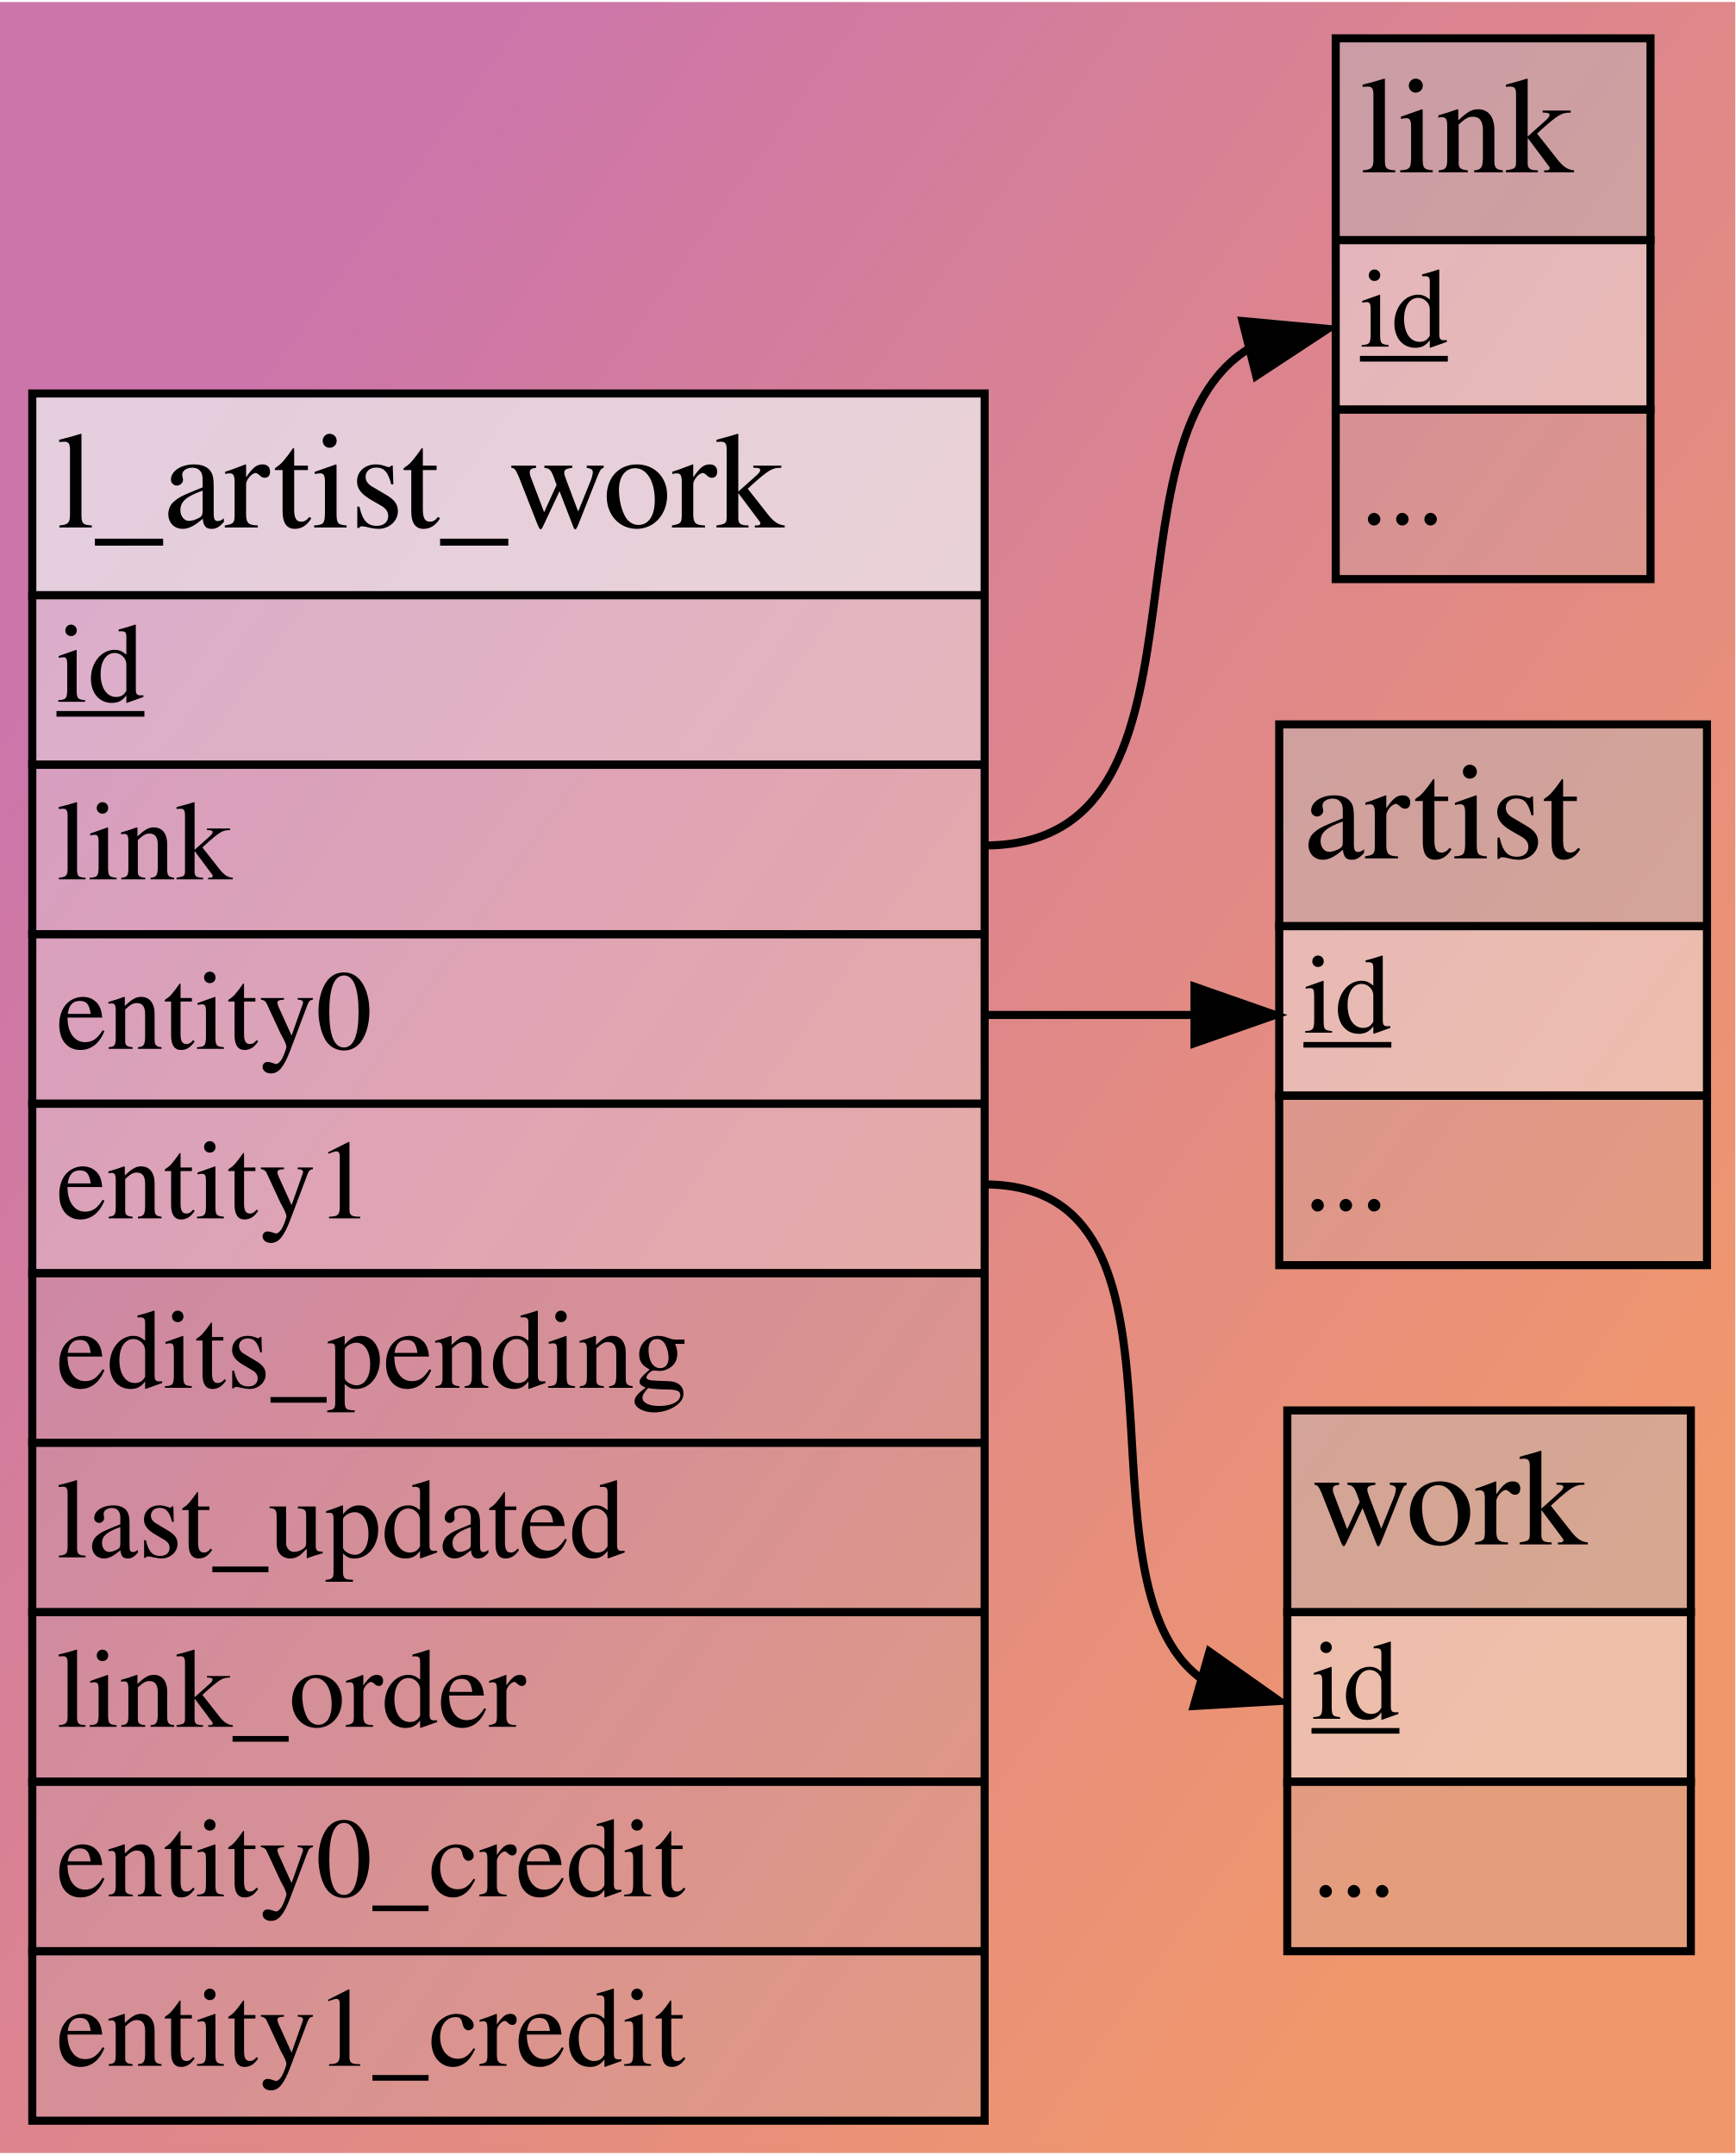
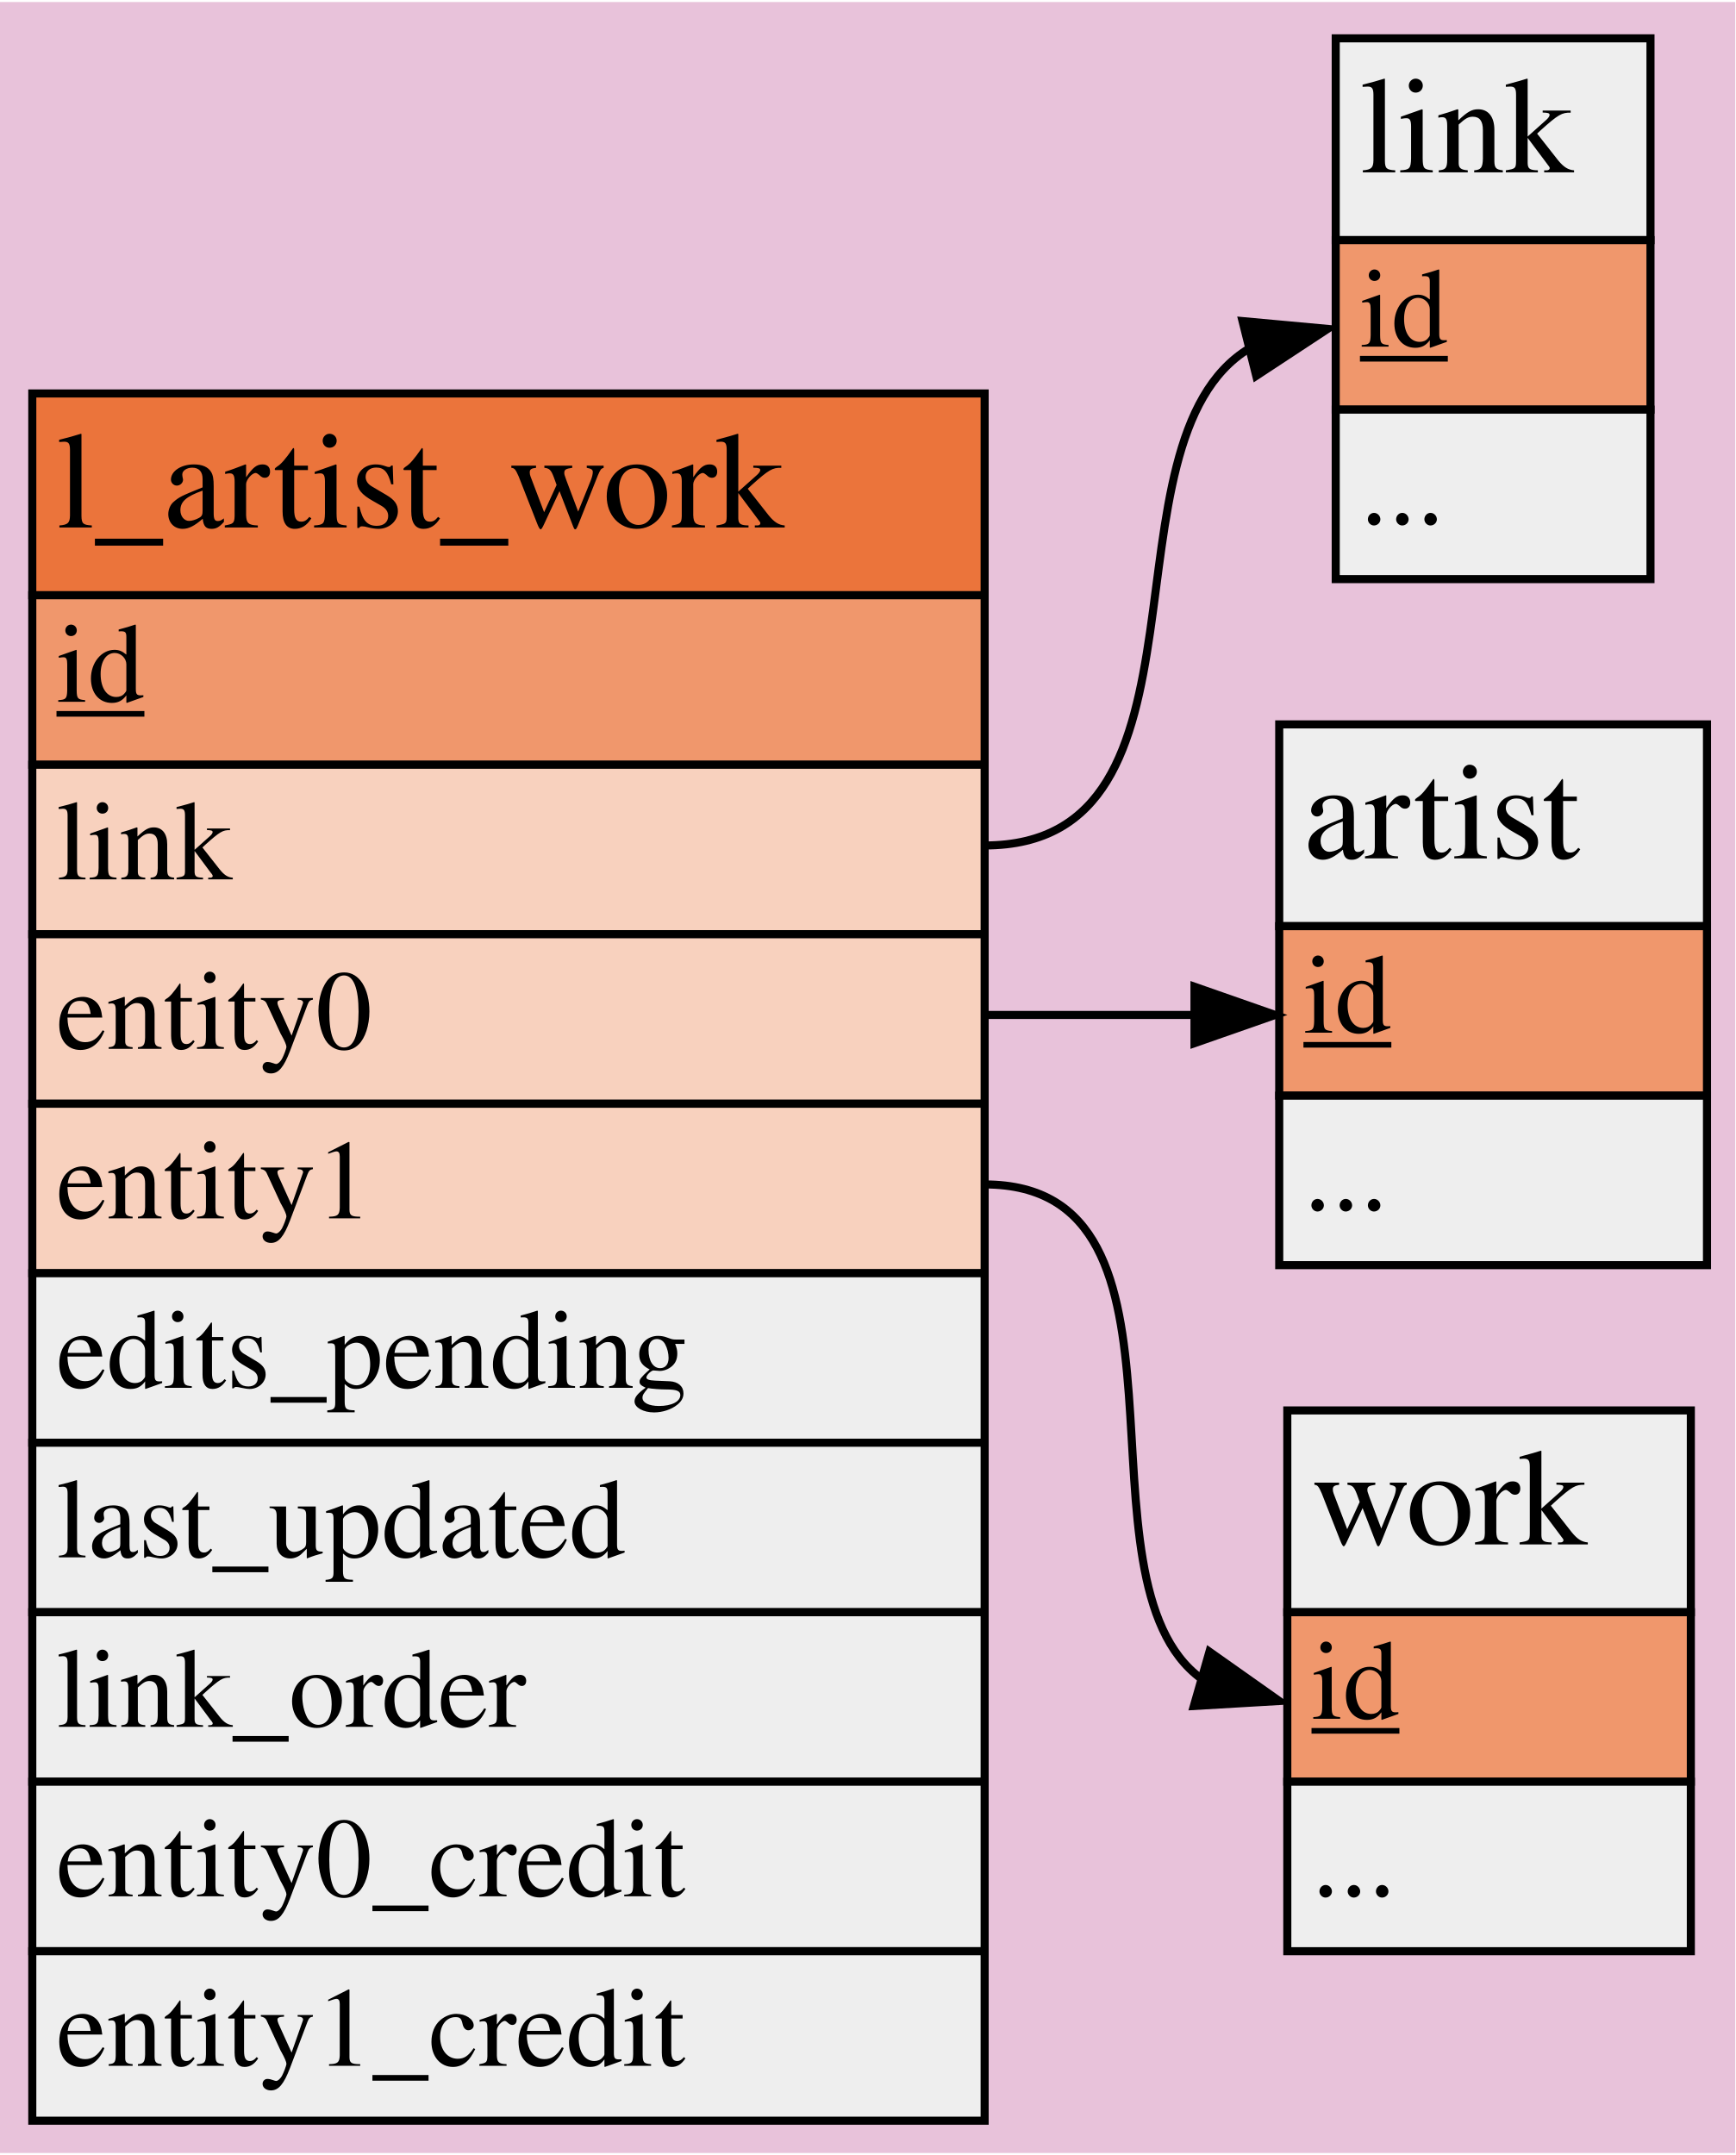
<svg xmlns="http://www.w3.org/2000/svg" xmlns:xlink="http://www.w3.org/1999/xlink" width="215pt" height="267pt" viewBox="0 0 215 266.5">
  <g class="graph" transform="scale(1) translate(4 262.5)">
    <a xlink:title="Tables for relationship connections">
-       <defs>
-         <linearGradient id="l_0" x1="10.4" x2="196.6" y1="-195.88" y2="-62.62" gradientUnits="userSpaceOnUse">
-           <stop stop-color="#cb75ab" offset="0" />
-           <stop stop-color="#f0976c" offset="1" />
-         </linearGradient>
-       </defs>
-       <polygon points="-4 4 -4 -262.5 211 -262.5 211 4" fill="url(#l_0)" stroke="transparent" />
+       <polygon points="-4 4 -4 -262.5 211 -262.5 211 4" fill="#e8c2da" stroke="transparent" />
    </a>
    <g class="node">
-       <polygon points="154.5 -148 154.5 -173 207.5 -173 207.5 -148" fill="#bbb" fill-opacity=".467" stroke="transparent" />
+       <polygon points="154.5 -148 154.5 -173 207.5 -173 207.5 -148" fill="#eee" stroke="transparent" />
      <polygon points="154.5 -148 154.5 -173 207.5 -173 207.5 -148" fill="none" stroke="#000" />
      <text x="157.5" y="-156.4" font-family="Times,serif" font-size="17">artist</text>
-       <polygon points="154.5 -127 154.5 -148 207.5 -148 207.5 -127" fill="#eee" fill-opacity=".467" stroke="transparent" />
+       <polygon points="154.5 -127 154.5 -148 207.5 -148 207.5 -127" fill="#f0976c" stroke="transparent" />
      <polygon points="154.5 -127 154.5 -148 207.5 -148 207.5 -127" fill="none" stroke="#000" />
      <text x="157.5" y="-134.8" font-family="Times,serif" font-size="14" text-decoration="underline">id</text>
-       <polygon points="154.5 -106 154.5 -127 207.5 -127 207.5 -106" fill="#bbb" fill-opacity=".2" stroke="transparent" />
+       <polygon points="154.5 -106 154.5 -127 207.5 -127 207.5 -106" fill="#eee" stroke="transparent" />
      <polygon points="154.5 -106 154.5 -127 207.5 -127 207.5 -106" fill="none" stroke="#000" />
      <text x="157.5" y="-112.8" font-family="Times,serif" font-size="14">...</text>
    </g>
    <g class="node">
-       <polygon points="0 -189 0 -214 118 -214 118 -189" fill="#eee" fill-opacity=".733" stroke="transparent" />
+       <polygon points="0 -189 0 -214 118 -214 118 -189" fill="#eb743b" stroke="transparent" />
      <polygon points="0 -189 0 -214 118 -214 118 -189" fill="none" stroke="#000" />
      <text x="3" y="-197.4" font-family="Times,serif" font-size="17">l_artist_work</text>
-       <polygon points="0 -168 0 -189 118 -189 118 -168" fill="#eee" fill-opacity=".467" stroke="transparent" />
+       <polygon points="0 -168 0 -189 118 -189 118 -168" fill="#f0976c" stroke="transparent" />
      <polygon points="0 -168 0 -189 118 -189 118 -168" fill="none" stroke="#000" />
      <text x="3" y="-175.8" font-family="Times,serif" font-size="14" text-decoration="underline">id</text>
-       <polygon points="0 -147 0 -168 118 -168 118 -147" fill="#eee" fill-opacity=".333" stroke="transparent" />
+       <polygon points="0 -147 0 -168 118 -168 118 -147" fill="#f8d1be" stroke="transparent" />
      <polygon points="0 -147 0 -168 118 -168 118 -147" fill="none" stroke="#000" />
      <text x="3" y="-153.8" font-family="Times,serif" font-size="14">link</text>
-       <polygon points="0 -126 0 -147 118 -147 118 -126" fill="#eee" fill-opacity=".333" stroke="transparent" />
+       <polygon points="0 -126 0 -147 118 -147 118 -126" fill="#f8d1be" stroke="transparent" />
      <polygon points="0 -126 0 -147 118 -147 118 -126" fill="none" stroke="#000" />
      <text x="3" y="-132.8" font-family="Times,serif" font-size="14">entity0</text>
-       <polygon points="0 -105 0 -126 118 -126 118 -105" fill="#eee" fill-opacity=".333" stroke="transparent" />
+       <polygon points="0 -105 0 -126 118 -126 118 -105" fill="#f8d1be" stroke="transparent" />
      <polygon points="0 -105 0 -126 118 -126 118 -105" fill="none" stroke="#000" />
      <text x="3" y="-111.8" font-family="Times,serif" font-size="14">entity1</text>
-       <polygon points="0 -84 0 -105 118 -105 118 -84" fill="#bbb" fill-opacity=".2" stroke="transparent" />
+       <polygon points="0 -84 0 -105 118 -105 118 -84" fill="#eee" stroke="transparent" />
      <polygon points="0 -84 0 -105 118 -105 118 -84" fill="none" stroke="#000" />
      <text x="3" y="-90.8" font-family="Times,serif" font-size="14">edits_pending</text>
-       <polygon points="0 -63 0 -84 118 -84 118 -63" fill="#bbb" fill-opacity=".2" stroke="transparent" />
+       <polygon points="0 -63 0 -84 118 -84 118 -63" fill="#eee" stroke="transparent" />
      <polygon points="0 -63 0 -84 118 -84 118 -63" fill="none" stroke="#000" />
      <text x="3" y="-69.8" font-family="Times,serif" font-size="14">last_updated</text>
-       <polygon points="0 -42 0 -63 118 -63 118 -42" fill="#bbb" fill-opacity=".2" stroke="transparent" />
+       <polygon points="0 -42 0 -63 118 -63 118 -42" fill="#eee" stroke="transparent" />
      <polygon points="0 -42 0 -63 118 -63 118 -42" fill="none" stroke="#000" />
      <text x="3" y="-48.8" font-family="Times,serif" font-size="14">link_order</text>
-       <polygon points="0 -21 0 -42 118 -42 118 -21" fill="#bbb" fill-opacity=".2" stroke="transparent" />
+       <polygon points="0 -21 0 -42 118 -42 118 -21" fill="#eee" stroke="transparent" />
      <polygon points="0 -21 0 -42 118 -42 118 -21" fill="none" stroke="#000" />
      <text x="3" y="-27.8" font-family="Times,serif" font-size="14">entity0_credit</text>
-       <polygon points="0 0 0 -21 118 -21 118 0" fill="#bbb" fill-opacity=".2" stroke="transparent" />
+       <polygon points="0 0 0 -21 118 -21 118 0" fill="#eee" stroke="transparent" />
      <polygon points="0 0 0 -21 118 -21 118 0" fill="none" stroke="#000" />
      <text x="3" y="-6.8" font-family="Times,serif" font-size="14">entity1_credit</text>
    </g>
    <g class="edge">
      <path d="m118-137h25.88" fill="none" stroke="#000" />
      <polygon points="144 -140.5 154 -137 144 -133.5" stroke="#000" />
    </g>
    <g class="node">
-       <polygon points="161.5 -233 161.5 -258 200.5 -258 200.5 -233" fill="#bbb" fill-opacity=".467" stroke="transparent" />
+       <polygon points="161.5 -233 161.5 -258 200.5 -258 200.5 -233" fill="#eee" stroke="transparent" />
      <polygon points="161.5 -233 161.5 -258 200.5 -258 200.5 -233" fill="none" stroke="#000" />
      <text x="164.5" y="-241.4" font-family="Times,serif" font-size="17">link</text>
-       <polygon points="161.5 -212 161.5 -233 200.5 -233 200.5 -212" fill="#eee" fill-opacity=".467" stroke="transparent" />
+       <polygon points="161.5 -212 161.5 -233 200.5 -233 200.5 -212" fill="#f0976c" stroke="transparent" />
      <polygon points="161.5 -212 161.5 -233 200.5 -233 200.5 -212" fill="none" stroke="#000" />
      <text x="164.5" y="-219.8" font-family="Times,serif" font-size="14" text-decoration="underline">id</text>
-       <polygon points="161.5 -191 161.5 -212 200.5 -212 200.5 -191" fill="#bbb" fill-opacity=".2" stroke="transparent" />
+       <polygon points="161.5 -191 161.5 -212 200.5 -212 200.5 -191" fill="#eee" stroke="transparent" />
      <polygon points="161.5 -191 161.5 -212 200.5 -212 200.5 -191" fill="none" stroke="#000" />
      <text x="164.5" y="-197.8" font-family="Times,serif" font-size="14">...</text>
    </g>
    <g class="edge">
      <path d="m118-158c30.14 0 13.58-49.88 32.77-61.57" fill="none" stroke="#000" />
      <polygon points="149.95 -222.97 160.5 -222 151.65 -216.18" stroke="#000" />
    </g>
    <g class="node">
-       <polygon points="155.5 -63 155.5 -88 205.5 -88 205.5 -63" fill="#bbb" fill-opacity=".467" stroke="transparent" />
+       <polygon points="155.5 -63 155.5 -88 205.5 -88 205.5 -63" fill="#eee" stroke="transparent" />
      <polygon points="155.5 -63 155.5 -88 205.5 -88 205.5 -63" fill="none" stroke="#000" />
      <text x="158.5" y="-71.4" font-family="Times,serif" font-size="17">work</text>
-       <polygon points="155.5 -42 155.5 -63 205.5 -63 205.5 -42" fill="#eee" fill-opacity=".467" stroke="transparent" />
+       <polygon points="155.5 -42 155.5 -63 205.5 -63 205.5 -42" fill="#f0976c" stroke="transparent" />
      <polygon points="155.5 -42 155.5 -63 205.5 -63 205.5 -42" fill="none" stroke="#000" />
      <text x="158.5" y="-49.8" font-family="Times,serif" font-size="14" text-decoration="underline">id</text>
-       <polygon points="155.5 -21 155.5 -42 205.5 -42 205.5 -21" fill="#bbb" fill-opacity=".2" stroke="transparent" />
+       <polygon points="155.5 -21 155.5 -42 205.5 -42 205.5 -21" fill="#eee" stroke="transparent" />
      <polygon points="155.5 -21 155.5 -42 205.5 -42 205.5 -21" fill="none" stroke="#000" />
      <text x="158.5" y="-27.8" font-family="Times,serif" font-size="14">...</text>
    </g>
    <g class="edge">
      <path d="m118-116c28.65 0 10.04 49 26.87 61.25" fill="none" stroke="#000" />
      <polygon points="145.85 -58.11 154.5 -52 143.92 -51.38" stroke="#000" />
    </g>
  </g>
</svg>
